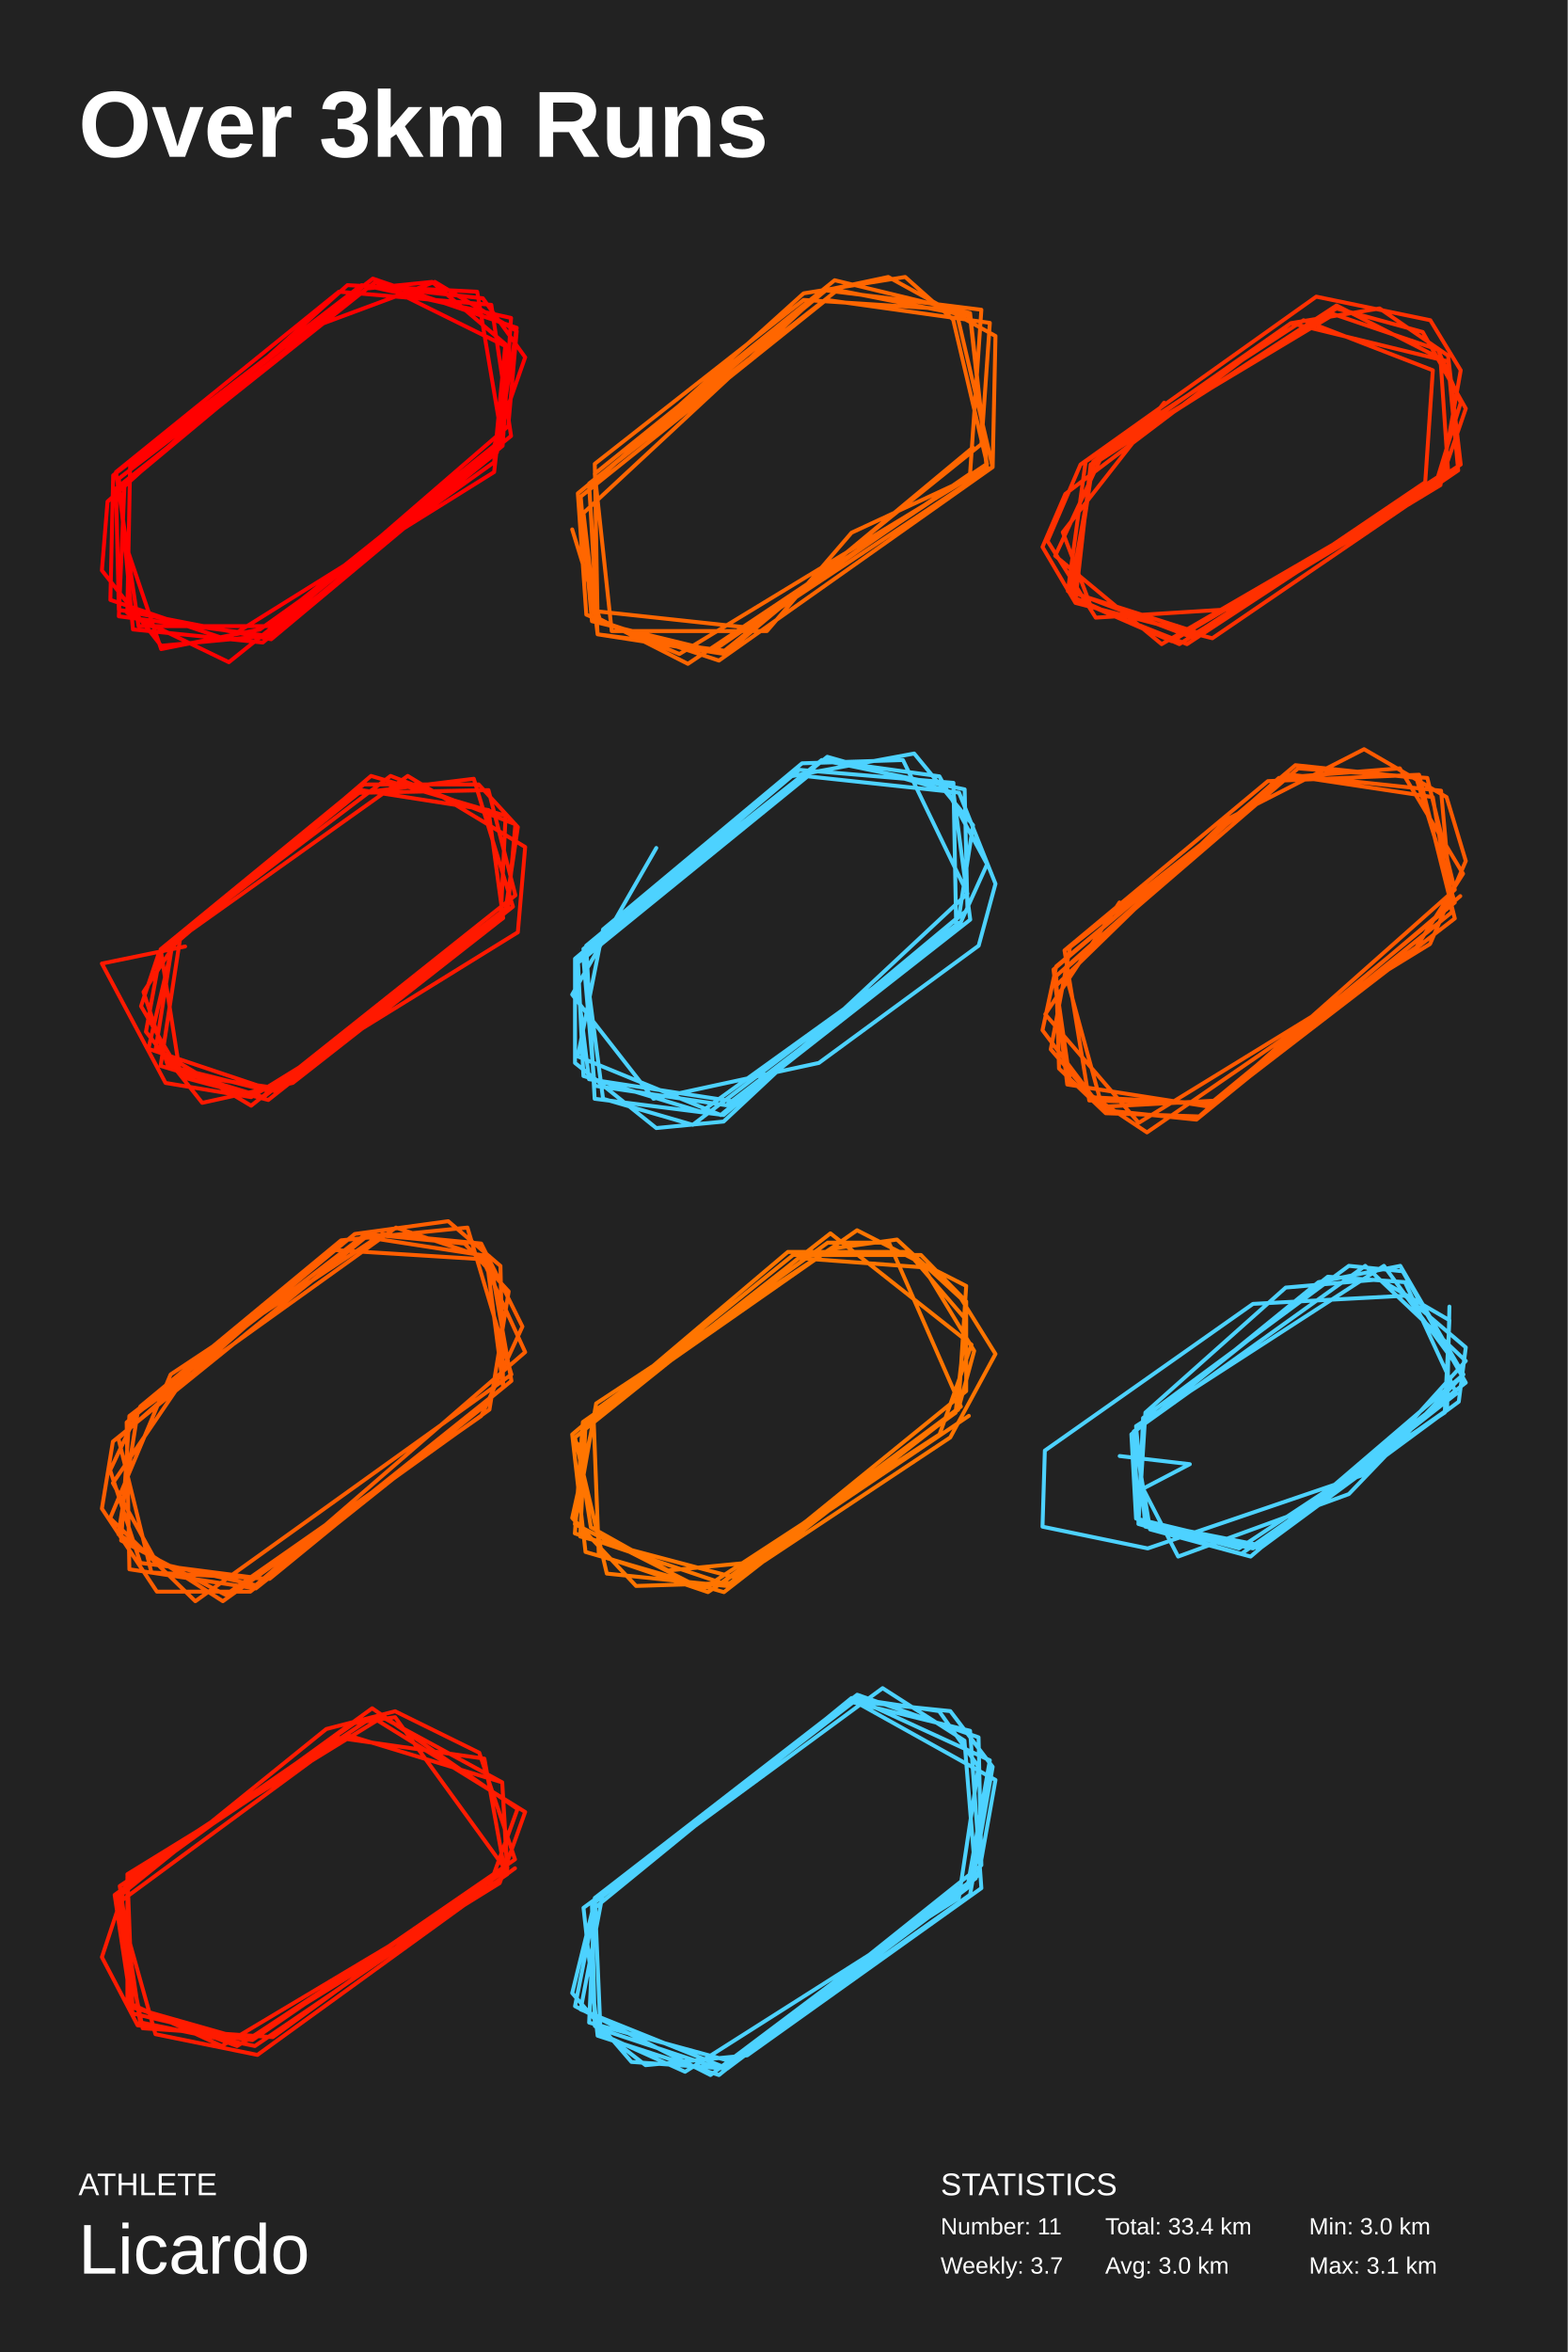
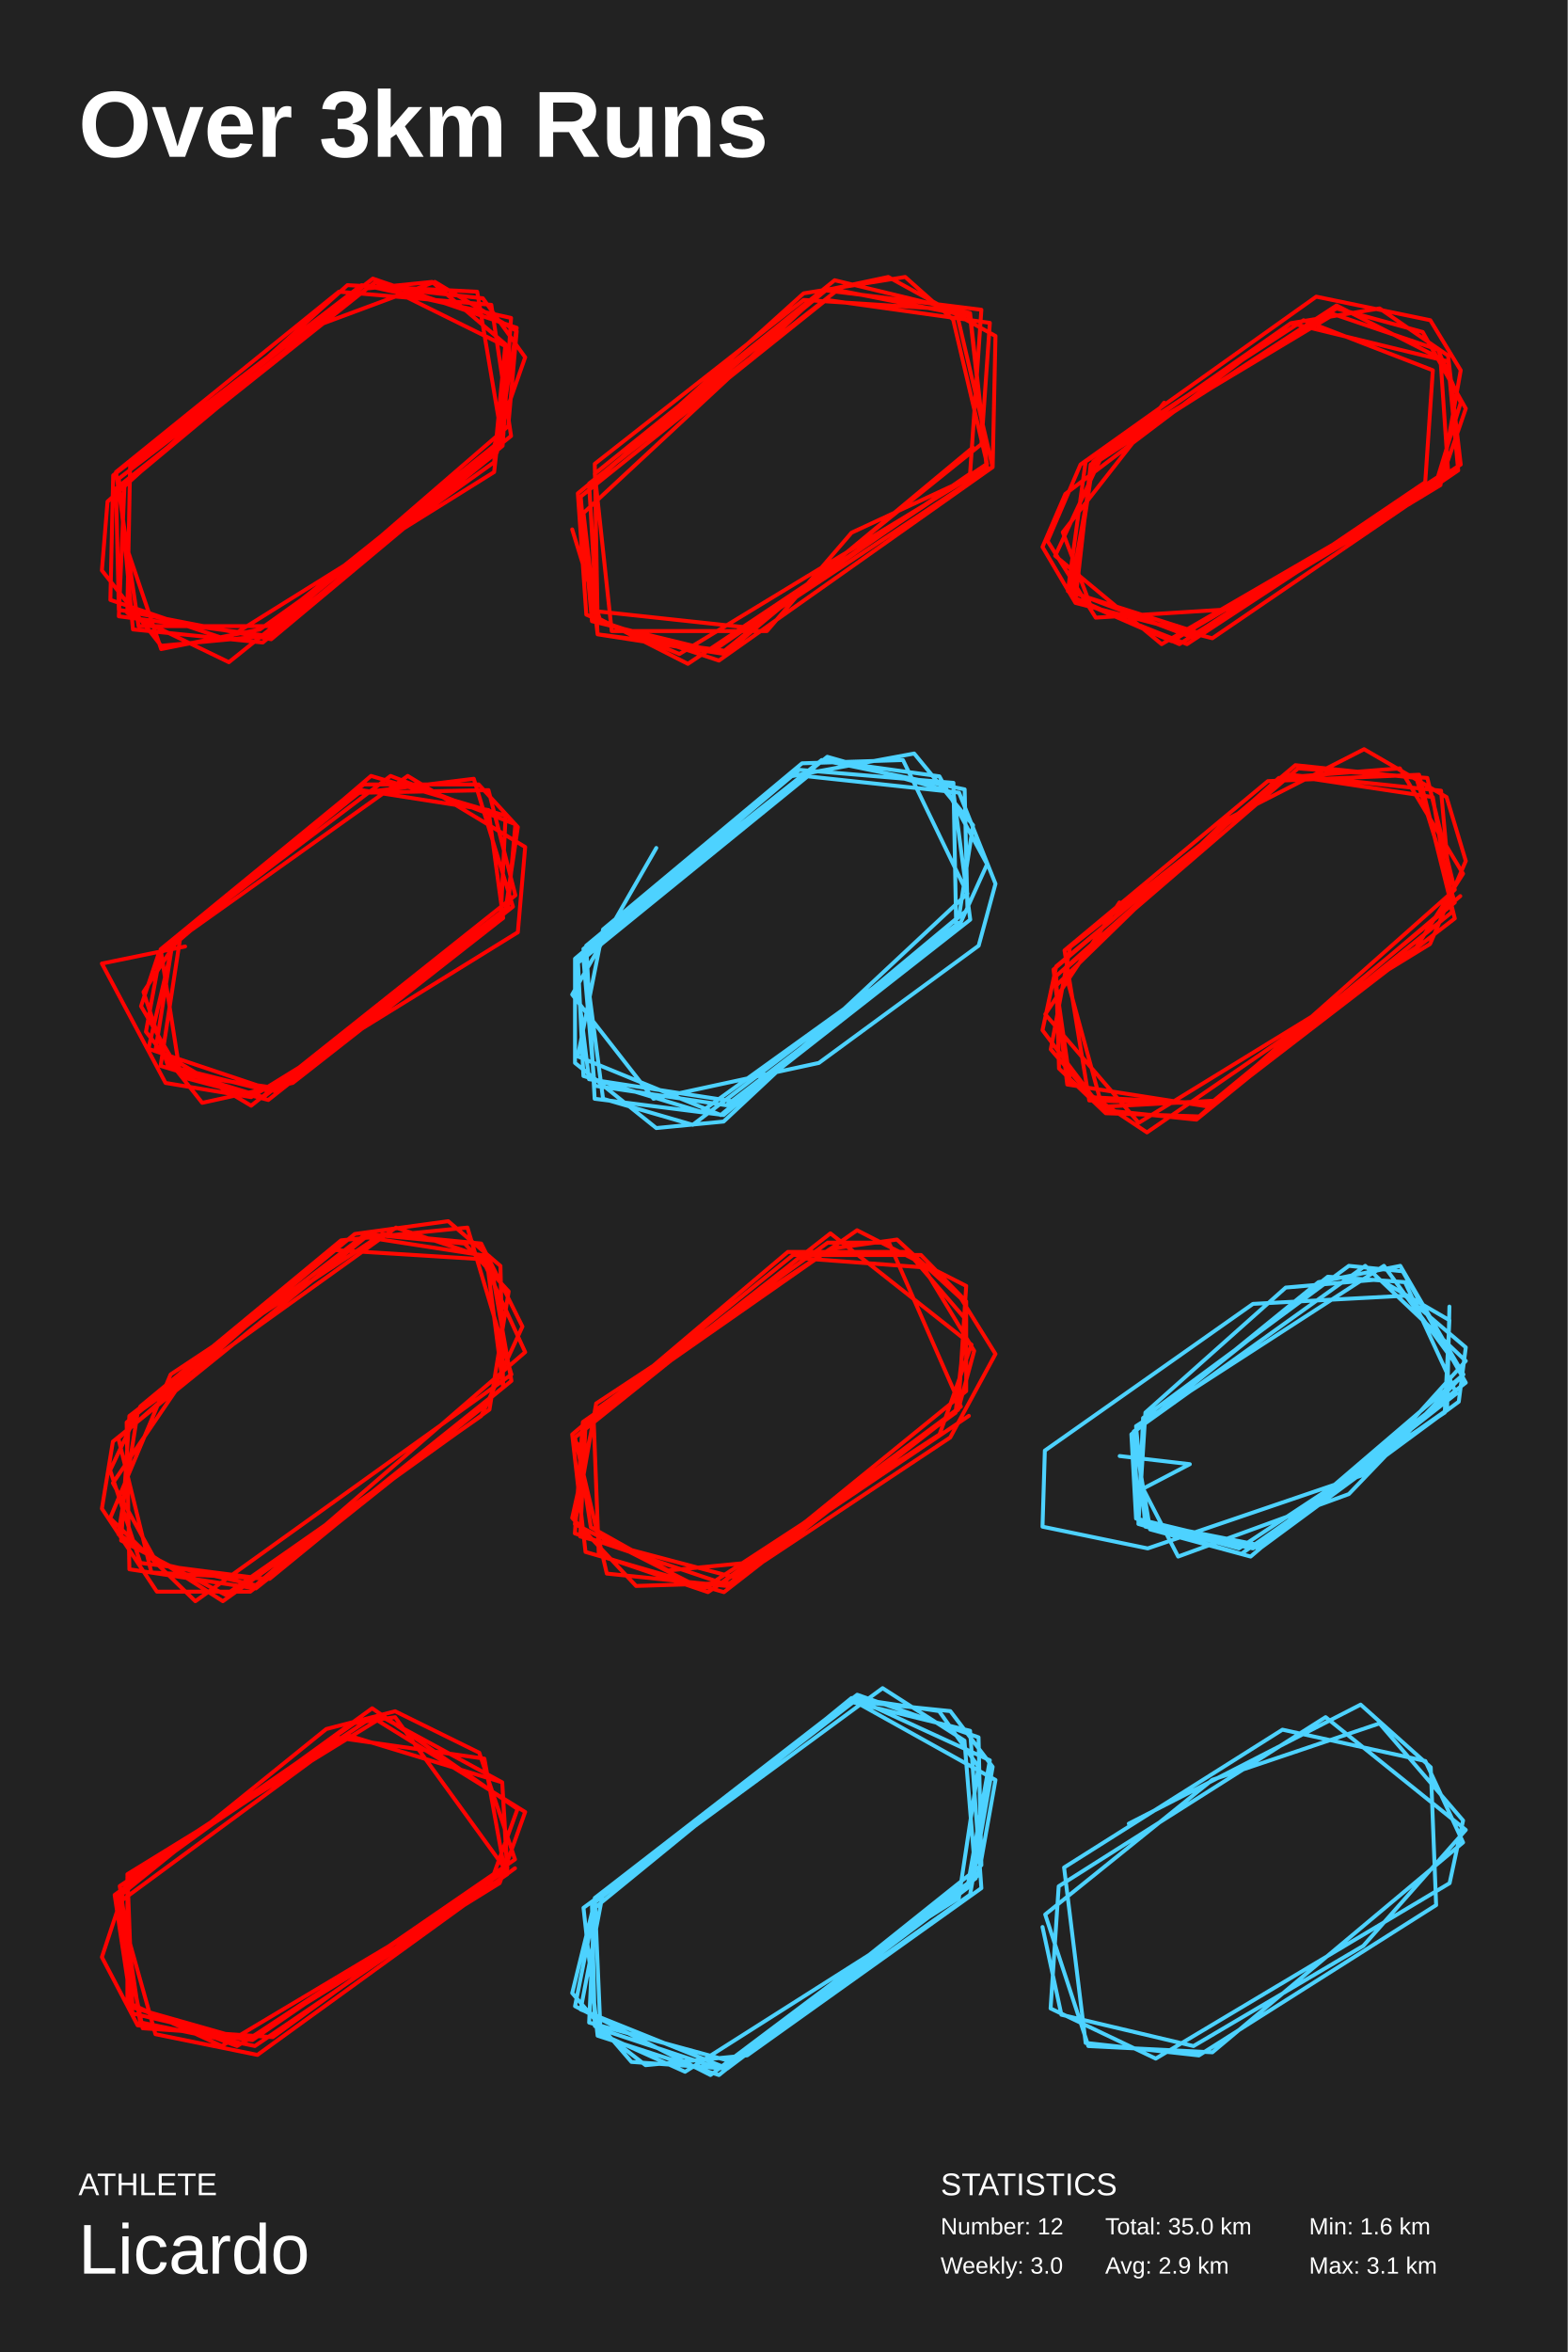
<svg xmlns="http://www.w3.org/2000/svg" baseProfile="full" height="300mm" version="1.1" viewBox="0,0,200,300" width="200mm">
  <defs />
  <rect fill="#222222" height="300" width="200" x="0" y="0" />
  <text fill="#FFFFFF" style="font-size:12px; font-family:Arial; font-weight:bold;" x="10" y="20">Over 3km Runs</text>
  <text fill="#FFFFFF" style="font-size:4px; font-family:Arial" x="10" y="280">ATHLETE</text>
  <text fill="#FFFFFF" style="font-size:9px; font-family:Arial" x="10" y="290">Licardo</text>
  <text fill="#FFFFFF" style="font-size:4px; font-family:Arial" x="120" y="280">STATISTICS</text>
-   <text fill="#FFFFFF" style="font-size:3px; font-family:Arial" x="120" y="285">Number: 11</text>
-   <text fill="#FFFFFF" style="font-size:3px; font-family:Arial" x="120" y="290">Weekly: 3.7</text>
-   <text fill="#FFFFFF" style="font-size:3px; font-family:Arial" x="141" y="285">Total: 33.4 km</text>
-   <text fill="#FFFFFF" style="font-size:3px; font-family:Arial" x="141" y="290">Avg: 3.0 km</text>
-   <text fill="#FFFFFF" style="font-size:3px; font-family:Arial" x="167" y="285">Min: 3.0 km</text>
+   <text fill="#FFFFFF" style="font-size:3px; font-family:Arial" x="120" y="285">Number: 12</text>
+   <text fill="#FFFFFF" style="font-size:3px; font-family:Arial" x="120" y="290">Weekly: 3.0</text>
+   <text fill="#FFFFFF" style="font-size:3px; font-family:Arial" x="141" y="285">Total: 35.0 km</text>
+   <text fill="#FFFFFF" style="font-size:3px; font-family:Arial" x="141" y="290">Avg: 2.9 km</text>
+   <text fill="#FFFFFF" style="font-size:3px; font-family:Arial" x="167" y="285">Min: 1.6 km</text>
  <text fill="#FFFFFF" style="font-size:3px; font-family:Arial" x="167" y="290">Max: 3.1 km</text>
  <polyline fill="none" points="15.88,68.991 20.56,82.791 33.16,80.282 63.04,58.955 64.48,43.9 55.12,35.954 46.84,36.791 14.8,62.3 15.16,77.773 34.6,81.536 64.12,56.864 65.2,40.555 46.48,36.373 15.88,61.882 15.16,78.609 34.24,81.118 63.4,57.7 65.92,41.809 47.56,35.536 16.6,59.373 16.24,78.191 29.2,84.464 65.2,55.609 62.68,38.882 43.24,37.209 14.8,60.209 17.68,79.864 34.24,79.864 63.04,56.864 67.0,45.573 61.6,38.045 46.12,36.373 14.44,60.627 14.08,76.518 28.84,81.536 63.04,60.209 64.84,44.318 47.92,35.954 15.16,61.046 16.96,80.282 33.52,81.955 64.12,56.446 60.88,37.209 44.32,36.373 13.72,63.973 13.0,72.755 20.56,82.373 33.88,81.118 64.84,54.355 65.92,42.227 55.48,35.954 37.48,42.645" stroke="#ff0000" stroke-linecap="round" stroke-linejoin="round" stroke-width="0.5" />
-   <polyline fill="none" points="73.0,67.527 76.6,79.236 91.72,84.255 126.64,59.582 127.0,42.855 113.32,35.327 105.4,37 73.72,62.927 74.8,78.4 86.68,83.418 125.92,59.582 123.76,39.927 106.48,35.745 75.88,60.418 78.04,80.491 97.84,80.491 108.64,67.946 126.64,59.582 121.96,39.509 102.52,38.254 75.88,59.164 76.24,78.818 87.76,84.673 125.92,59.164 121.6,40.764 115.48,35.327 102.52,37.418 75.16,62.091 76.24,77.982 95.68,80.073 125.92,60 123.76,40.345 106.84,37 75.16,61.673 76.24,80.909 92.44,83 125.2,56.655 126.28,41.182 105.4,38.254 74.08,63.346 75.52,79.236 91.0,83 123.76,60.418 125.2,39.509 105.04,37 74.44,65.436 76.24,80.909 92.44,83.418 124.12,57.073" stroke="#ff6600" stroke-linecap="round" stroke-linejoin="round" stroke-width="0.5" />
-   <polyline fill="none" points="148.521,51.361 135.587,67.888 139.144,77.278 149.491,81.786 183.12,61.878 186.353,51.361 183.443,44.6 170.186,40.092 140.76,57.746 134.617,70.893 148.198,82.161 183.766,61.503 187.0,52.112 181.503,42.346 170.509,39.341 139.144,59.249 137.204,76.527 151.431,82.161 186.353,59.249 184.737,45.351 176.006,39.341 164.689,41.219 135.91,63.005 133.0,69.766 137.204,76.903 154.665,81.41 186.03,60 184.737,46.102 164.689,41.219 139.467,58.873 136.88,76.151 150.461,82.161 184.737,60 183.766,45.727 170.509,38.966 139.467,59.249 136.557,75.4 152.401,81.41 181.826,61.503 182.796,47.229 166.305,40.844 138.497,58.873 136.234,75.4 152.725,80.659 183.766,61.878 186.353,47.229 182.473,40.844 167.922,37.839 137.85,59.249 133.647,69.015 139.79,78.781 157.898,77.654" stroke="#ff3000" stroke-linecap="round" stroke-linejoin="round" stroke-width="0.5" />
-   <polyline fill="none" points="23.613,120.725 13.0,122.901 21.116,138.129 32.04,139.942 66.064,118.912 67.0,108.035 52.017,98.97 22.988,119.637 20.491,135.954 33.601,139.942 64.503,116.012 66.064,105.497 61.069,100.058 46.399,100.058 22.052,120.363 18.931,133.778 35.162,139.217 63.879,117.099 64.503,104.046 47.335,98.97 22.364,120.363 18.306,126.527 21.428,135.954 34.538,139.217 64.815,115.649 65.751,105.134 49.832,98.97 22.052,120 19.867,133.778 32.04,141.03 65.751,114.199 62.318,100.783 44.838,101.146 20.491,121.088 22.988,137.042 35.786,138.855 64.191,117.099 62.318,103.321 46.087,100.783 20.179,121.813 17.994,128.34 23.301,137.404 34.225,140.305 65.439,115.649 60.445,99.333 45.775,101.146 20.491,121.45 18.618,131.603 25.798,140.667 37.347,138.129 63.254,117.825" stroke="#ff1900" stroke-linecap="round" stroke-linejoin="round" stroke-width="0.5" />
+   <polyline fill="none" points="73.0,67.527 76.6,79.236 91.72,84.255 126.64,59.582 127.0,42.855 113.32,35.327 105.4,37 73.72,62.927 74.8,78.4 86.68,83.418 125.92,59.582 123.76,39.927 106.48,35.745 75.88,60.418 78.04,80.491 97.84,80.491 108.64,67.946 126.64,59.582 121.96,39.509 102.52,38.254 75.88,59.164 76.24,78.818 87.76,84.673 125.92,59.164 121.6,40.764 115.48,35.327 102.52,37.418 75.16,62.091 76.24,77.982 95.68,80.073 125.92,60 123.76,40.345 106.84,37 75.16,61.673 76.24,80.909 92.44,83 125.2,56.655 126.28,41.182 105.4,38.254 74.08,63.346 75.52,79.236 91.0,83 123.76,60.418 125.2,39.509 105.04,37 74.44,65.436 76.24,80.909 92.44,83.418 124.12,57.073" stroke="#ff0900" stroke-linecap="round" stroke-linejoin="round" stroke-width="0.5" />
+   <polyline fill="none" points="148.521,51.361 135.587,67.888 139.144,77.278 149.491,81.786 183.12,61.878 186.353,51.361 183.443,44.6 170.186,40.092 140.76,57.746 134.617,70.893 148.198,82.161 183.766,61.503 187.0,52.112 181.503,42.346 170.509,39.341 139.144,59.249 137.204,76.527 151.431,82.161 186.353,59.249 184.737,45.351 176.006,39.341 164.689,41.219 135.91,63.005 133.0,69.766 137.204,76.903 154.665,81.41 186.03,60 184.737,46.102 164.689,41.219 139.467,58.873 136.88,76.151 150.461,82.161 184.737,60 183.766,45.727 170.509,38.966 139.467,59.249 136.557,75.4 152.401,81.41 181.826,61.503 182.796,47.229 166.305,40.844 138.497,58.873 136.234,75.4 152.725,80.659 183.766,61.878 186.353,47.229 182.473,40.844 167.922,37.839 137.85,59.249 133.647,69.015 139.79,78.781 157.898,77.654" stroke="#ff0400" stroke-linecap="round" stroke-linejoin="round" stroke-width="0.5" />
+   <polyline fill="none" points="23.613,120.725 13.0,122.901 21.116,138.129 32.04,139.942 66.064,118.912 67.0,108.035 52.017,98.97 22.988,119.637 20.491,135.954 33.601,139.942 64.503,116.012 66.064,105.497 61.069,100.058 46.399,100.058 22.052,120.363 18.931,133.778 35.162,139.217 63.879,117.099 64.503,104.046 47.335,98.97 22.364,120.363 18.306,126.527 21.428,135.954 34.538,139.217 64.815,115.649 65.751,105.134 49.832,98.97 22.052,120 19.867,133.778 32.04,141.03 65.751,114.199 62.318,100.783 44.838,101.146 20.491,121.088 22.988,137.042 35.786,138.855 64.191,117.099 62.318,103.321 46.087,100.783 20.179,121.813 17.994,128.34 23.301,137.404 34.225,140.305 65.439,115.649 60.445,99.333 45.775,101.146 20.491,121.45 18.618,131.603 25.798,140.667 37.347,138.129 63.254,117.825" stroke="#ff0200" stroke-linecap="round" stroke-linejoin="round" stroke-width="0.5" />
  <polyline fill="none" points="83.728,108.161 73.0,126.854 83.371,140.148 104.47,135.578 124.854,120.623 127.0,112.73 122.351,101.099 103.04,99.022 74.43,122.285 75.861,138.486 92.669,140.978 121.993,118.546 121.636,99.852 101.967,98.191 73.358,122.285 73.358,135.578 83.728,143.886 92.311,143.055 123.424,113.977 115.199,96.945 102.325,97.36 76.934,118.546 73.715,134.747 91.954,142.225 122.351,116.884 124.139,105.253 116.629,96.114 100.894,99.022 74.788,120.623 75.861,140.148 92.311,142.225 123.424,116.054 123.066,100.683 104.828,96.945 73.358,123.116 75.146,137.655 94.099,140.563 123.781,117.3 121.636,101.099 105.543,96.529 73.715,122.285 74.43,137.24 89.45,141.809 122.351,118.131 125.927,110.238 119.848,99.022 104.828,96.945 74.43,121.039 76.934,140.148 88.377,143.471 122.351,117.715" stroke="#4dd2ff" stroke-linecap="round" stroke-linejoin="round" stroke-width="0.5" />
-   <polyline fill="none" points="142.818,115.112 133.351,129.368 145.273,143.217 182.442,120.407 187.0,109.817 184.545,101.671 174.026,95.561 156.494,104.522 134.753,125.703 136.506,137.922 146.325,144.439 180.688,120.815 186.649,111.446 178.584,98.005 163.156,99.227 134.753,124.481 135.104,136.293 141.065,141.995 152.987,142.403 185.597,113.483 182.091,99.227 165.61,98.005 135.805,123.666 140.714,141.588 152.636,142.81 185.247,116.334 183.844,100.856 164.558,98.819 136.506,120.815 134.052,133.849 139.312,139.959 154.39,140.773 185.597,115.112 180.688,99.227 165.26,97.597 134.403,123.666 136.156,138.33 154.39,141.181 185.247,116.334 182.792,101.671 163.857,98.819 134.753,123.259 133.0,131.405 140.364,141.181 155.442,140.366 185.597,117.149 181.039,98.819 161.753,99.634 135.805,121.222 138.961,140.366 155.091,140.773 186.299,114.298" stroke="#ff5a00" stroke-linecap="round" stroke-linejoin="round" stroke-width="0.5" />
-   <polyline fill="none" points="24.922,173.687 14.403,189.165 20.013,199.348 32.636,202.199 67.0,172.465 61.39,160.245 50.519,156.579 17.558,180.204 15.104,195.682 28.429,204.236 62.442,179.796 64.896,164.725 59.286,158.616 46.662,157.394 16.506,180.611 15.455,196.497 28.779,203.421 61.39,180.611 66.649,169.206 61.39,158.616 48.766,157.394 21.766,175.316 14.052,193.645 24.922,204.236 65.247,175.316 59.636,156.579 43.506,158.208 17.909,179.389 14.052,187.536 17.909,199.348 33.688,201.384 64.195,176.945 62.091,160.652 42.455,159.43 15.104,183.462 19.312,200.57 34.39,201.384 65.247,176.131 62.442,160.245 46.662,157.801 14.403,183.87 13.0,192.423 20.013,203.014 31.935,203.014 64.195,176.945 63.844,161.467 57.182,155.764 45.26,157.394 16.156,181.426 16.506,200.162 32.636,202.606 61.74,179.389" stroke="#ff5e00" stroke-linecap="round" stroke-linejoin="round" stroke-width="0.5" />
-   <polyline fill="none" points="73.679,184.142 75.377,194.794 85.226,200.317 97.453,199.134 121.226,183.353 127.0,172.702 122.585,165.6 114.434,158.105 105.943,159.288 76.057,179.014 73.34,194.4 89.642,202.684 119.868,182.959 123.943,171.518 105.943,157.316 74.698,181.775 74.019,195.978 93.377,201.106 122.585,179.408 113.415,158.499 105.604,158.499 76.057,179.803 73.0,193.611 81.151,202.29 93.717,201.895 122.245,179.803 123.264,164.022 109.34,156.921 74.358,181.381 73.34,195.583 92.019,201.895 121.906,180.197 123.264,168.362 115.792,159.683 100.509,159.683 73.0,182.959 74.698,197.95 92.358,203.079 122.245,179.803 124.283,172.307 117.83,161.655 101.868,160.472 73.34,183.353 77.415,200.712 92.698,202.29 123.264,177.436 123.264,165.995 117.491,160.077 101.189,160.077 75.717,180.592 76.396,198.345 90.321,203.079 123.604,180.592" stroke="#ff7500" stroke-linecap="round" stroke-linejoin="round" stroke-width="0.5" />
+   <polyline fill="none" points="142.818,115.112 133.351,129.368 145.273,143.217 182.442,120.407 187.0,109.817 184.545,101.671 174.026,95.561 156.494,104.522 134.753,125.703 136.506,137.922 146.325,144.439 180.688,120.815 186.649,111.446 178.584,98.005 163.156,99.227 134.753,124.481 135.104,136.293 141.065,141.995 152.987,142.403 185.597,113.483 182.091,99.227 165.61,98.005 135.805,123.666 140.714,141.588 152.636,142.81 185.247,116.334 183.844,100.856 164.558,98.819 136.506,120.815 134.052,133.849 139.312,139.959 154.39,140.773 185.597,115.112 180.688,99.227 165.26,97.597 134.403,123.666 136.156,138.33 154.39,141.181 185.247,116.334 182.792,101.671 163.857,98.819 134.753,123.259 133.0,131.405 140.364,141.181 155.442,140.366 185.597,117.149 181.039,98.819 161.753,99.634 135.805,121.222 138.961,140.366 155.091,140.773 186.299,114.298" stroke="#ff0800" stroke-linecap="round" stroke-linejoin="round" stroke-width="0.5" />
+   <polyline fill="none" points="24.922,173.687 14.403,189.165 20.013,199.348 32.636,202.199 67.0,172.465 61.39,160.245 50.519,156.579 17.558,180.204 15.104,195.682 28.429,204.236 62.442,179.796 64.896,164.725 59.286,158.616 46.662,157.394 16.506,180.611 15.455,196.497 28.779,203.421 61.39,180.611 66.649,169.206 61.39,158.616 48.766,157.394 21.766,175.316 14.052,193.645 24.922,204.236 65.247,175.316 59.636,156.579 43.506,158.208 17.909,179.389 14.052,187.536 17.909,199.348 33.688,201.384 64.195,176.945 62.091,160.652 42.455,159.43 15.104,183.462 19.312,200.57 34.39,201.384 65.247,176.131 62.442,160.245 46.662,157.801 14.403,183.87 13.0,192.423 20.013,203.014 31.935,203.014 64.195,176.945 63.844,161.467 57.182,155.764 45.26,157.394 16.156,181.426 16.506,200.162 32.636,202.606 61.74,179.389" stroke="#ff0800" stroke-linecap="round" stroke-linejoin="round" stroke-width="0.5" />
+   <polyline fill="none" points="73.679,184.142 75.377,194.794 85.226,200.317 97.453,199.134 121.226,183.353 127.0,172.702 122.585,165.6 114.434,158.105 105.943,159.288 76.057,179.014 73.34,194.4 89.642,202.684 119.868,182.959 123.943,171.518 105.943,157.316 74.698,181.775 74.019,195.978 93.377,201.106 122.585,179.408 113.415,158.499 105.604,158.499 76.057,179.803 73.0,193.611 81.151,202.29 93.717,201.895 122.245,179.803 123.264,164.022 109.34,156.921 74.358,181.381 73.34,195.583 92.019,201.895 121.906,180.197 123.264,168.362 115.792,159.683 100.509,159.683 73.0,182.959 74.698,197.95 92.358,203.079 122.245,179.803 124.283,172.307 117.83,161.655 101.868,160.472 73.34,183.353 77.415,200.712 92.698,202.29 123.264,177.436 123.264,165.995 117.491,160.077 101.189,160.077 75.717,180.592 76.396,198.345 90.321,203.079 123.604,180.592" stroke="#ff0a00" stroke-linecap="round" stroke-linejoin="round" stroke-width="0.5" />
  <polyline fill="none" points="142.845,185.718 151.796,186.758 145.829,189.877 150.304,198.541 172.083,190.57 186.702,175.321 176.558,161.459 144.934,181.906 146.127,194.729 159.851,197.501 187.0,176.361 178.945,162.152 172.083,161.459 145.829,180.866 145.232,194.036 161.044,197.155 185.807,177.747 179.243,163.538 169.398,162.845 144.635,182.599 146.724,195.075 159.552,198.541 186.702,175.321 178.646,161.459 168.204,163.538 144.337,182.946 144.934,193.689 160.746,197.501 186.105,178.787 187.0,171.856 179.243,165.271 159.851,166.311 133.298,185.025 133.0,194.729 146.425,197.501 173.873,188.144 187.0,173.589 174.171,161.459 144.635,182.599 145.232,194.036 158.061,197.501 184.315,180.173 184.912,168.39 175.961,163.192 164.028,164.231 146.127,180.173 145.232,194.382 158.359,198.194 184.613,179.827 184.912,166.657" stroke="#4dd2ff" stroke-linecap="round" stroke-linejoin="round" stroke-width="0.5" />
-   <polyline fill="none" points="15.602,245.101 16.904,255.682 28.289,260.972 62.446,240.567 66.024,230.742 47.482,217.894 14.627,241.701 16.904,256.816 31.542,260.216 64.723,238.3 64.072,227.341 48.783,219.028 16.253,239.055 16.904,256.06 31.542,260.216 64.398,238.677 61.795,224.318 43.253,221.673 16.253,239.433 16.253,255.682 30.241,260.972 63.747,240.189 67.0,231.12 47.482,219.028 15.277,240.567 17.88,257.949 32.518,260.972 64.723,239.055 64.072,227.341 44.229,221.295 14.952,242.834 18.205,258.705 34.795,259.839 64.398,238.3 50.41,219.028 45.205,219.784 16.253,239.811 13.0,249.636 17.554,258.327 32.193,260.216 65.699,237.166 61.145,223.562 50.41,218.272 41.627,220.539 14.952,242.078 19.831,259.461 32.843,262.106 65.699,238.3" stroke="#ff1b00" stroke-linecap="round" stroke-linejoin="round" stroke-width="0.5" />
+   <polyline fill="none" points="15.602,245.101 16.904,255.682 28.289,260.972 62.446,240.567 66.024,230.742 47.482,217.894 14.627,241.701 16.904,256.816 31.542,260.216 64.723,238.3 64.072,227.341 48.783,219.028 16.253,239.055 16.904,256.06 31.542,260.216 64.398,238.677 61.795,224.318 43.253,221.673 16.253,239.433 16.253,255.682 30.241,260.972 63.747,240.189 67.0,231.12 47.482,219.028 15.277,240.567 17.88,257.949 32.518,260.972 64.723,239.055 64.072,227.341 44.229,221.295 14.952,242.834 18.205,258.705 34.795,259.839 64.398,238.3 50.41,219.028 45.205,219.784 16.253,239.811 13.0,249.636 17.554,258.327 32.193,260.216 65.699,237.166 61.145,223.562 50.41,218.272 41.627,220.539 14.952,242.078 19.831,259.461 32.843,262.106 65.699,238.3" stroke="#ff0200" stroke-linecap="round" stroke-linejoin="round" stroke-width="0.5" />
  <polyline fill="none" points="74.8,246.691 76.24,259.236 87.4,264.255 122.32,242.091 124.84,225.364 119.8,218.254 108.64,216.582 75.88,243.346 73.36,255.891 90.64,264.673 124.48,239.582 123.04,222.018 112.6,215.327 74.44,243.346 76.24,259.655 91.72,264.673 125.2,237.909 124.84,221.6 109.36,216.164 76.96,241.255 74.08,256.309 92.8,263.836 123.4,240.836 126.28,224.527 109.0,216.582 75.52,242.927 75.88,258.4 82.36,263.418 95.32,262.164 125.2,240.836 123.76,220.764 108.28,217 75.88,242.091 75.16,257.982 93.52,263 124.84,239.164 127.0,227.036 109.0,217 75.88,242.509 73.0,254.218 80.56,263 92.44,263.836 123.76,241.673 126.64,225.364 121.24,218.254 109.0,217 75.88,242.091 76.6,258.818 91.72,263.836 122.32,240.836" stroke="#4dd2ff" stroke-linecap="round" stroke-linejoin="round" stroke-width="0.5" />
+   <polyline fill="none" points="133.0,245.793 135.408,256.98 152.261,260.976 173.93,248.191 187.0,233.408 169.115,219.024 135.064,240.599 134.032,256.181 147.446,262.574 184.936,240.2 186.656,232.209 175.994,219.823 154.669,227.015 133.344,244.195 138.847,260.976 154.669,261.775 186.656,235.006 181.841,224.618 163.611,220.622 135.752,238.202 138.503,260.576 152.949,262.174 183.217,242.997 182.529,225.417 173.586,217.426 144.006,232.609" stroke="#4dd2ff" stroke-linecap="round" stroke-linejoin="round" stroke-width="0.5" />
</svg>
